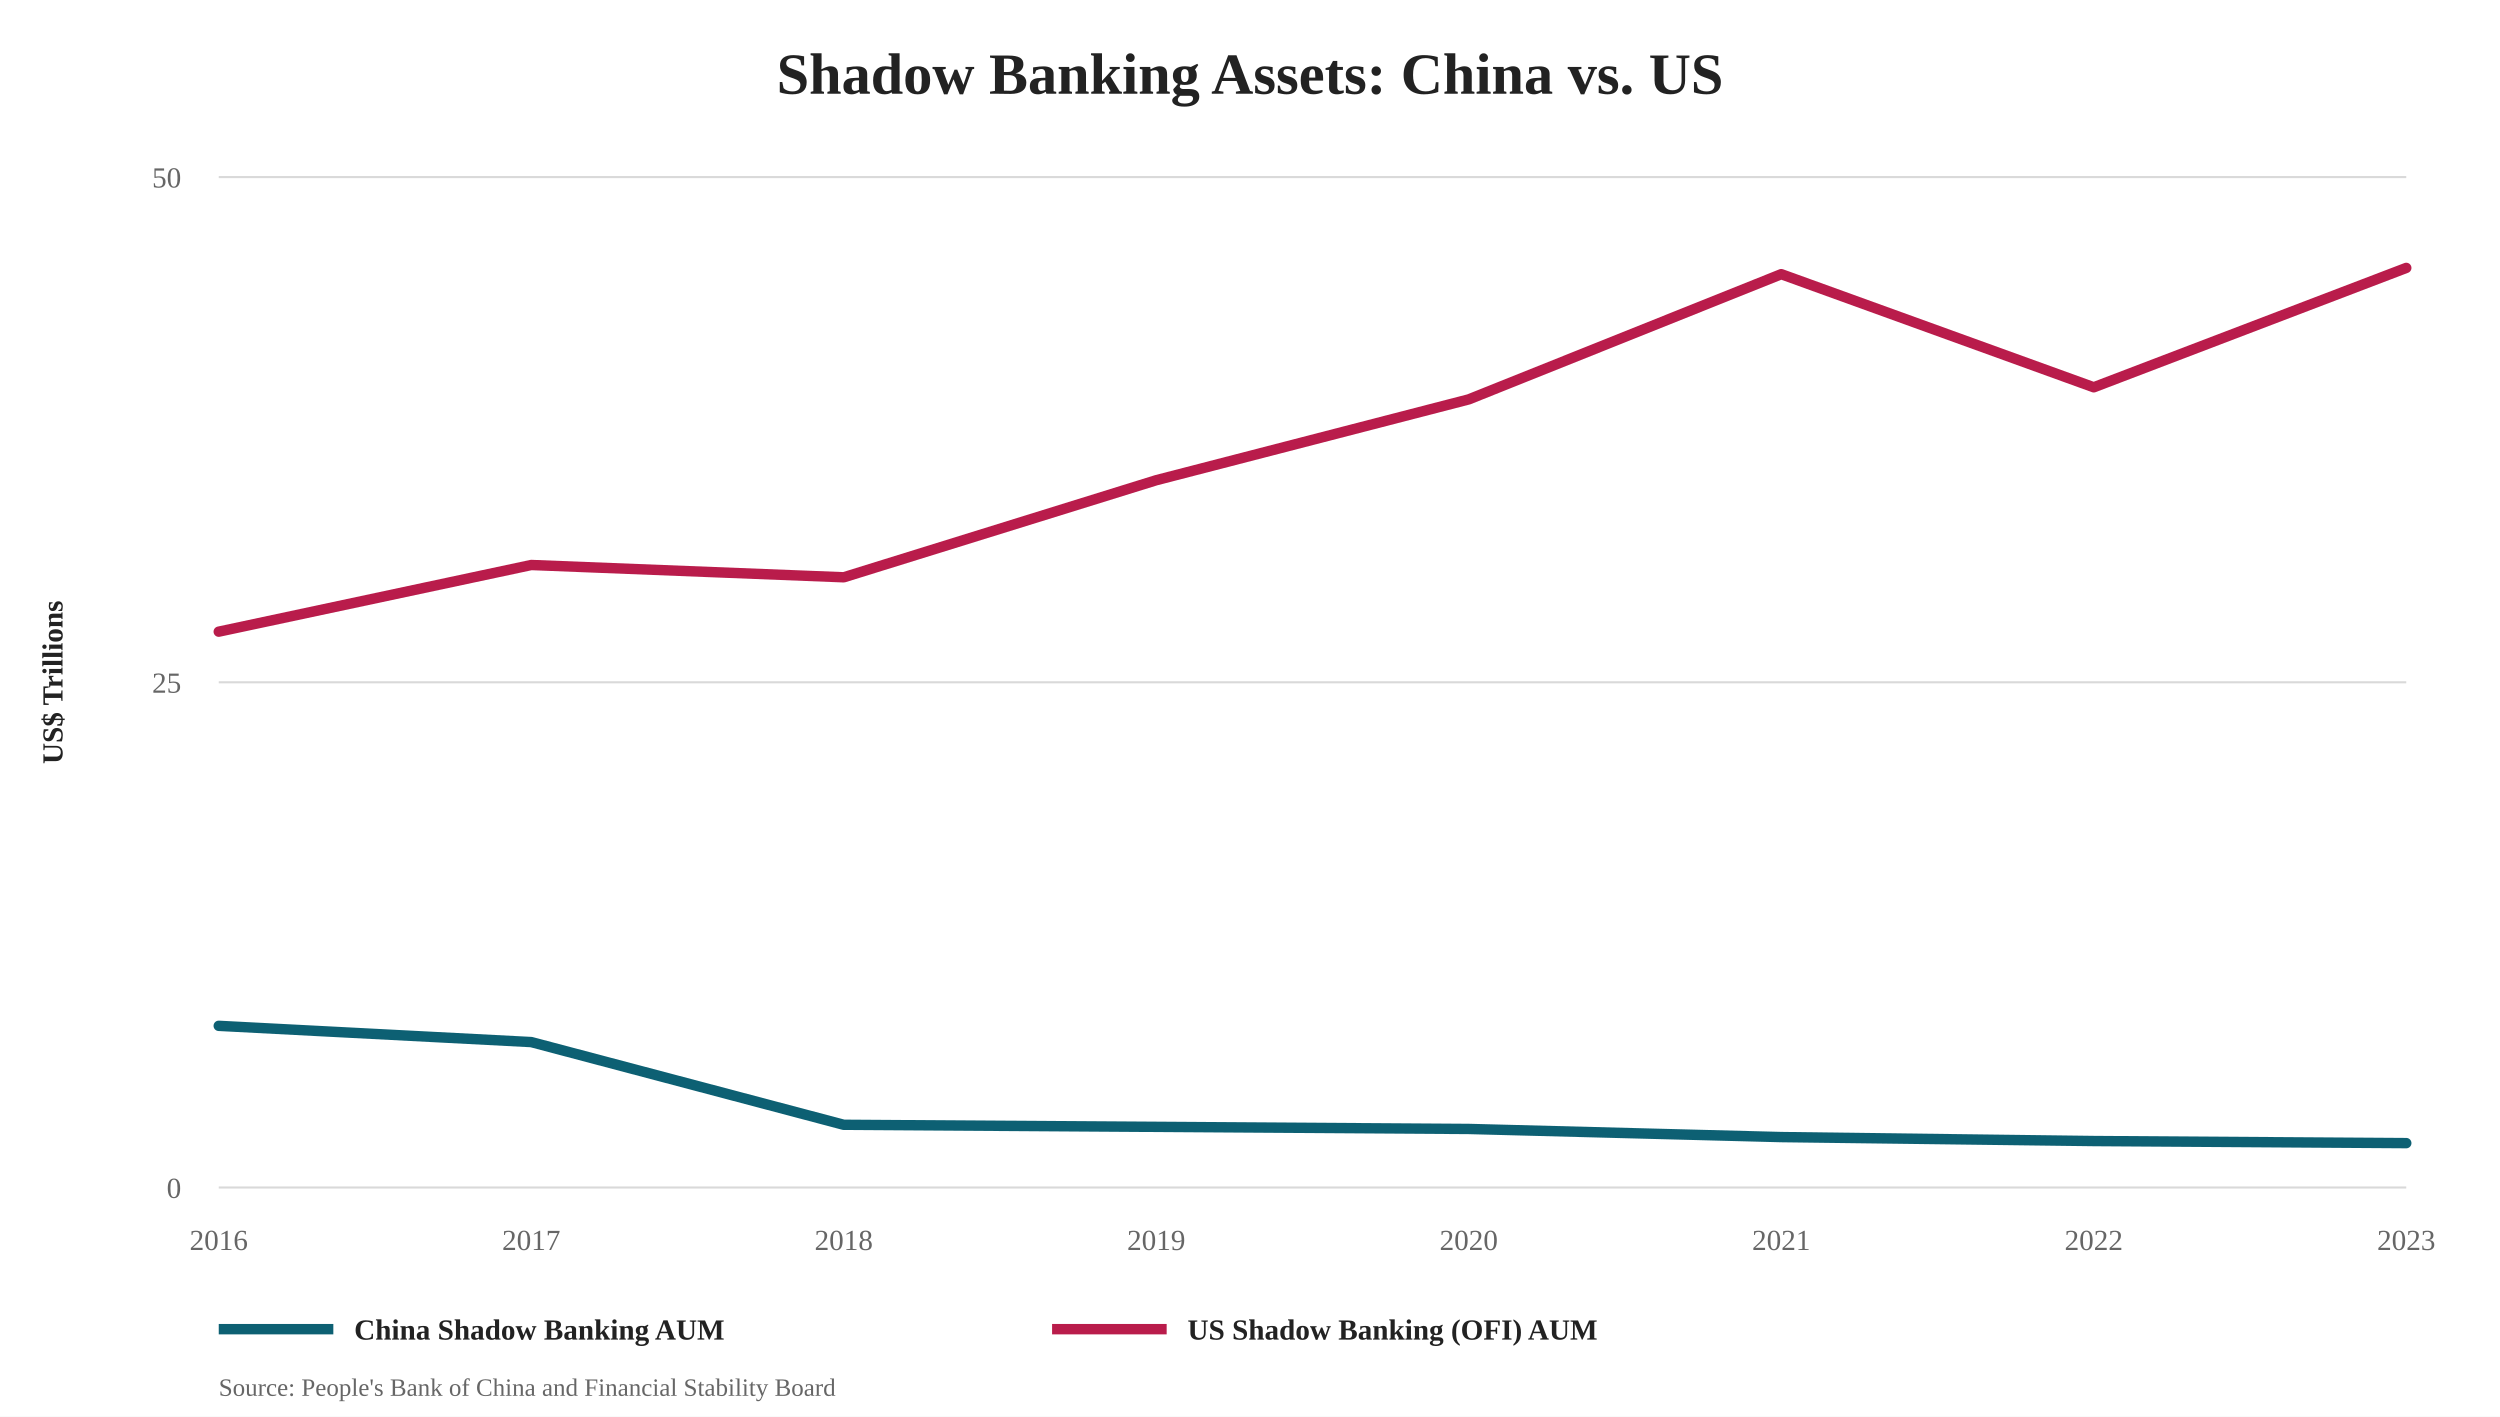
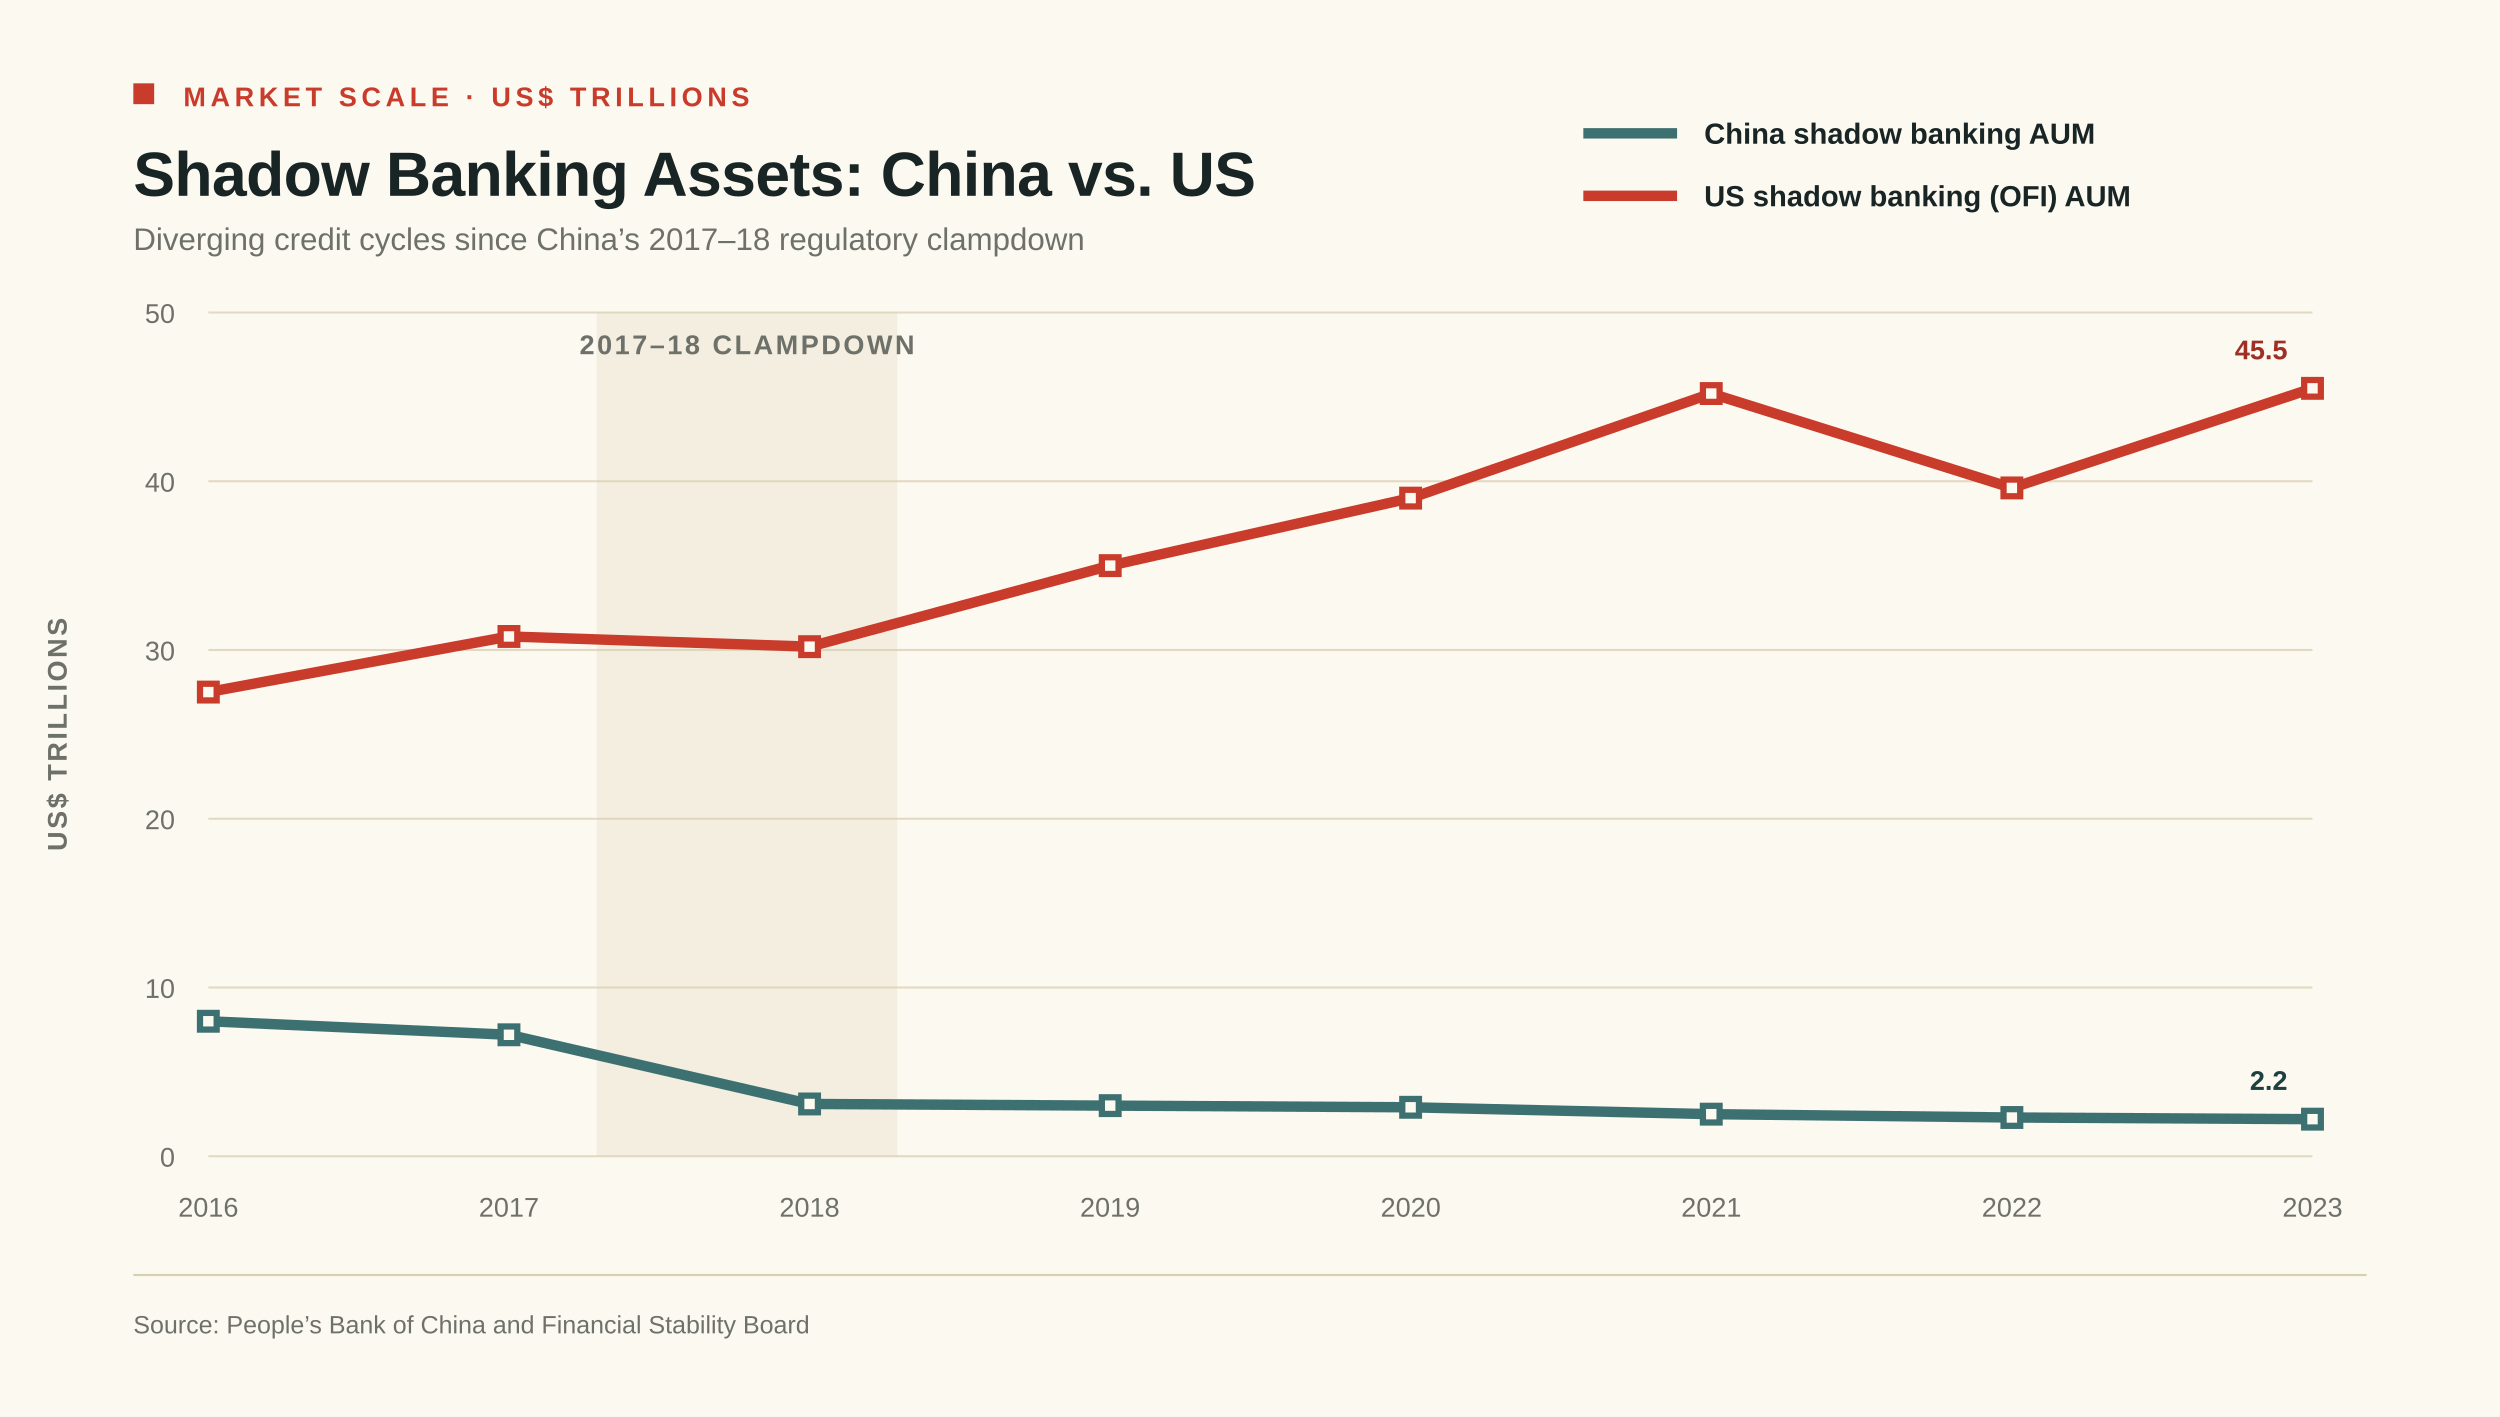
<svg xmlns="http://www.w3.org/2000/svg" width="1200" height="680" viewBox="0 0 1200 680" role="img" aria-label="Shadow Banking Assets: China vs. US">
-   <style>text{font-family:DIN 2014, Barlow, Arial, Helvetica, sans-serif;fill:#222222}.title{font-size:28px;font-weight:700}.axis{font-size:14px;fill:#666666}.label{font-size:14px;font-weight:600}.small{font-size:12px;fill:#666666}.cell{font-size:14px}.head{font-size:14px;font-weight:700}.boxhead{font-size:14px;font-weight:700}.boxtext{font-size:12px}</style>
-   <rect width="100%" height="100%" fill="#ffffff" />
-   <text class="title" x="600.0" y="45" text-anchor="middle">Shadow Banking Assets: China vs. US</text>
-   <line x1="105" y1="570.0" x2="1155" y2="570.0" stroke="#d9d9d9" stroke-width="1" />
-   <text class="axis" x="87" y="575.0" text-anchor="end">0</text>
-   <line x1="105" y1="327.5" x2="1155" y2="327.5" stroke="#d9d9d9" stroke-width="1" />
-   <text class="axis" x="87" y="332.5" text-anchor="end">25</text>
-   <line x1="105" y1="85.0" x2="1155" y2="85.0" stroke="#d9d9d9" stroke-width="1" />
-   <text class="axis" x="87" y="90.0" text-anchor="end">50</text>
-   <text class="axis" x="105.0" y="600" text-anchor="middle">2016</text>
-   <text class="axis" x="255.0" y="600" text-anchor="middle">2017</text>
-   <text class="axis" x="405.0" y="600" text-anchor="middle">2018</text>
-   <text class="axis" x="555.0" y="600" text-anchor="middle">2019</text>
-   <text class="axis" x="705.0" y="600" text-anchor="middle">2020</text>
-   <text class="axis" x="855.0" y="600" text-anchor="middle">2021</text>
-   <text class="axis" x="1005.0" y="600" text-anchor="middle">2022</text>
-   <text class="axis" x="1155.0" y="600" text-anchor="middle">2023</text>
-   <text class="label" transform="translate(30 327.5) rotate(-90)" text-anchor="middle">US$ Trillions</text>
-   <polyline points="105.0,492.4 255.0,500.2 405.0,539.9 555.0,540.9 705.0,541.9 855.0,545.8 1005.0,547.7 1155.0,548.7" fill="none" stroke="#0d6073" stroke-width="5" stroke-linejoin="round" stroke-linecap="round" />
-   <line x1="105" y1="638" x2="160" y2="638" stroke="#0d6073" stroke-width="5" />
-   <text class="label" x="170" y="643">China Shadow Banking AUM</text>
-   <polyline points="105.0,303.2 255.0,271.2 405.0,277.1 555.0,230.5 705.0,191.7 855.0,131.6 1005.0,185.9 1155.0,128.6" fill="none" stroke="#b91c4b" stroke-width="5" stroke-linejoin="round" stroke-linecap="round" />
-   <line x1="505" y1="638" x2="560" y2="638" stroke="#b91c4b" stroke-width="5" />
-   <text class="label" x="570" y="643">US Shadow Banking (OFI) AUM</text>
-   <text class="small" x="105" y="670">Source: People's Bank of China and Financial Stability Board</text>
+   <style>
+ text{font-family:"DIN 2014","Barlow",Arial,Helvetica,sans-serif;fill:#182524}
+ .eyebrow{font-size:13px;font-weight:700;letter-spacing:2.2px;fill:#C93B2A}
+ .title{font-size:30px;font-weight:600;letter-spacing:-.3px}
+ .subtitle{font-size:15px;font-weight:400;fill:#6E7169}
+ .axis{font-size:13px;font-weight:500;fill:#6E7169}
+ .axis-title{font-size:13px;font-weight:700;letter-spacing:1.2px;fill:#6E7169}
+ .legend{font-size:14px;font-weight:600}
+ .value{font-size:13px;font-weight:700}
+ .source{font-size:12px;font-weight:500;fill:#6E7169}
+ .table-head{font-size:13px;font-weight:700;letter-spacing:.2px}
+ .table-question{font-size:14px;font-weight:600}
+ .table-cell{font-size:14px;font-weight:700}
+ .box-head{font-size:15px;font-weight:700}
+ .box-copy{font-size:12.5px;font-weight:500;fill:#2A302E}
+ .box-copy-light{font-size:12.5px;font-weight:500;fill:#FCF9F1}
+ .section-head{font-size:22px;font-weight:600}
+ .big-number{font-size:54px;font-weight:600;letter-spacing:-1px}
+ </style>
+   <rect width="1200" height="680" fill="#FCF9F1" />
+   <rect x="64" y="40" width="10" height="10" fill="#C93B2A" />
+   <text x="88" y="51" class="eyebrow">MARKET SCALE · US$ TRILLIONS</text>
+   <text x="64" y="94" class="title">Shadow Banking Assets: China vs. US</text>
+   <text x="64" y="120" class="subtitle">Diverging credit cycles since China’s 2017–18 regulatory clampdown</text>
+   <rect x="286.4" y="150" width="144.3" height="405" fill="#F1EBDD" opacity=".82" />
+   <text x="358.571" y="170" class="axis-title" text-anchor="middle">2017–18 CLAMPDOWN</text>
+   <line x1="100" y1="555.0" x2="1110" y2="555.0" stroke="#D8CEB0" stroke-opacity=".72" stroke-width="1" />
+   <text x="84" y="560.0" class="axis" text-anchor="end">0</text>
+   <line x1="100" y1="474.0" x2="1110" y2="474.0" stroke="#D8CEB0" stroke-opacity=".72" stroke-width="1" />
+   <text x="84" y="479.0" class="axis" text-anchor="end">10</text>
+   <line x1="100" y1="393.0" x2="1110" y2="393.0" stroke="#D8CEB0" stroke-opacity=".72" stroke-width="1" />
+   <text x="84" y="398.0" class="axis" text-anchor="end">20</text>
+   <line x1="100" y1="312.0" x2="1110" y2="312.0" stroke="#D8CEB0" stroke-opacity=".72" stroke-width="1" />
+   <text x="84" y="317.0" class="axis" text-anchor="end">30</text>
+   <line x1="100" y1="231.0" x2="1110" y2="231.0" stroke="#D8CEB0" stroke-opacity=".72" stroke-width="1" />
+   <text x="84" y="236.0" class="axis" text-anchor="end">40</text>
+   <line x1="100" y1="150.0" x2="1110" y2="150.0" stroke="#D8CEB0" stroke-opacity=".72" stroke-width="1" />
+   <text x="84" y="155.0" class="axis" text-anchor="end">50</text>
+   <text x="100.0" y="584" class="axis" text-anchor="middle">2016</text>
+   <text x="244.286" y="584" class="axis" text-anchor="middle">2017</text>
+   <text x="388.571" y="584" class="axis" text-anchor="middle">2018</text>
+   <text x="532.857" y="584" class="axis" text-anchor="middle">2019</text>
+   <text x="677.143" y="584" class="axis" text-anchor="middle">2020</text>
+   <text x="821.429" y="584" class="axis" text-anchor="middle">2021</text>
+   <text x="965.714" y="584" class="axis" text-anchor="middle">2022</text>
+   <text x="1110.0" y="584" class="axis" text-anchor="middle">2023</text>
+   <text class="axis-title" x="0" y="0" text-anchor="middle" transform="translate(32 352.5) rotate(-90)">US$ TRILLIONS</text>
+   <polyline points="100.0,490.2 244.3,496.7 388.6,529.9 532.9,530.7 677.1,531.5 821.4,534.8 965.7,536.4 1110.0,537.2" fill="none" stroke="#3D7070" stroke-width="5" stroke-linejoin="miter" stroke-linecap="square" />
+   <rect x="96.0" y="486.2" width="8" height="8" fill="#FCF9F1" stroke="#3D7070" stroke-width="3" />
+   <rect x="240.3" y="492.7" width="8" height="8" fill="#FCF9F1" stroke="#3D7070" stroke-width="3" />
+   <rect x="384.6" y="525.9" width="8" height="8" fill="#FCF9F1" stroke="#3D7070" stroke-width="3" />
+   <rect x="528.9" y="526.7" width="8" height="8" fill="#FCF9F1" stroke="#3D7070" stroke-width="3" />
+   <rect x="673.1" y="527.5" width="8" height="8" fill="#FCF9F1" stroke="#3D7070" stroke-width="3" />
+   <rect x="817.4" y="530.8" width="8" height="8" fill="#FCF9F1" stroke="#3D7070" stroke-width="3" />
+   <rect x="961.7" y="532.4" width="8" height="8" fill="#FCF9F1" stroke="#3D7070" stroke-width="3" />
+   <rect x="1106.0" y="533.2" width="8" height="8" fill="#FCF9F1" stroke="#3D7070" stroke-width="3" />
+   <polyline points="100.0,332.2 244.3,305.5 388.6,310.4 532.9,271.5 677.1,239.1 821.4,188.9 965.7,234.2 1110.0,186.4" fill="none" stroke="#C93B2A" stroke-width="5" stroke-linejoin="miter" stroke-linecap="square" />
+   <rect x="96.0" y="328.2" width="8" height="8" fill="#FCF9F1" stroke="#C93B2A" stroke-width="3" />
+   <rect x="240.3" y="301.5" width="8" height="8" fill="#FCF9F1" stroke="#C93B2A" stroke-width="3" />
+   <rect x="384.6" y="306.4" width="8" height="8" fill="#FCF9F1" stroke="#C93B2A" stroke-width="3" />
+   <rect x="528.9" y="267.5" width="8" height="8" fill="#FCF9F1" stroke="#C93B2A" stroke-width="3" />
+   <rect x="673.1" y="235.1" width="8" height="8" fill="#FCF9F1" stroke="#C93B2A" stroke-width="3" />
+   <rect x="817.4" y="184.9" width="8" height="8" fill="#FCF9F1" stroke="#C93B2A" stroke-width="3" />
+   <rect x="961.7" y="230.2" width="8" height="8" fill="#FCF9F1" stroke="#C93B2A" stroke-width="3" />
+   <rect x="1106.0" y="182.4" width="8" height="8" fill="#FCF9F1" stroke="#C93B2A" stroke-width="3" />
+   <line x1="760" y1="64" x2="805" y2="64" stroke="#3D7070" stroke-width="5" />
+   <text x="818" y="69" class="legend">China shadow banking AUM</text>
+   <line x1="760" y1="94" x2="805" y2="94" stroke="#C93B2A" stroke-width="5" />
+   <text x="818" y="99" class="legend">US shadow banking (OFI) AUM</text>
+   <text x="1098.0" y="172.45" class="value" text-anchor="end" style="fill:#9F2F24">45.5</text>
+   <text x="1098.0" y="523.18" class="value" text-anchor="end" style="fill:#1E4040">2.2</text>
+   <text x="64" y="640" class="source">Source: People’s Bank of China and Financial Stability Board</text>
+   <line x1="64" y1="612" x2="1136" y2="612" stroke="#D8CEB0" stroke-width="1" />
</svg>
